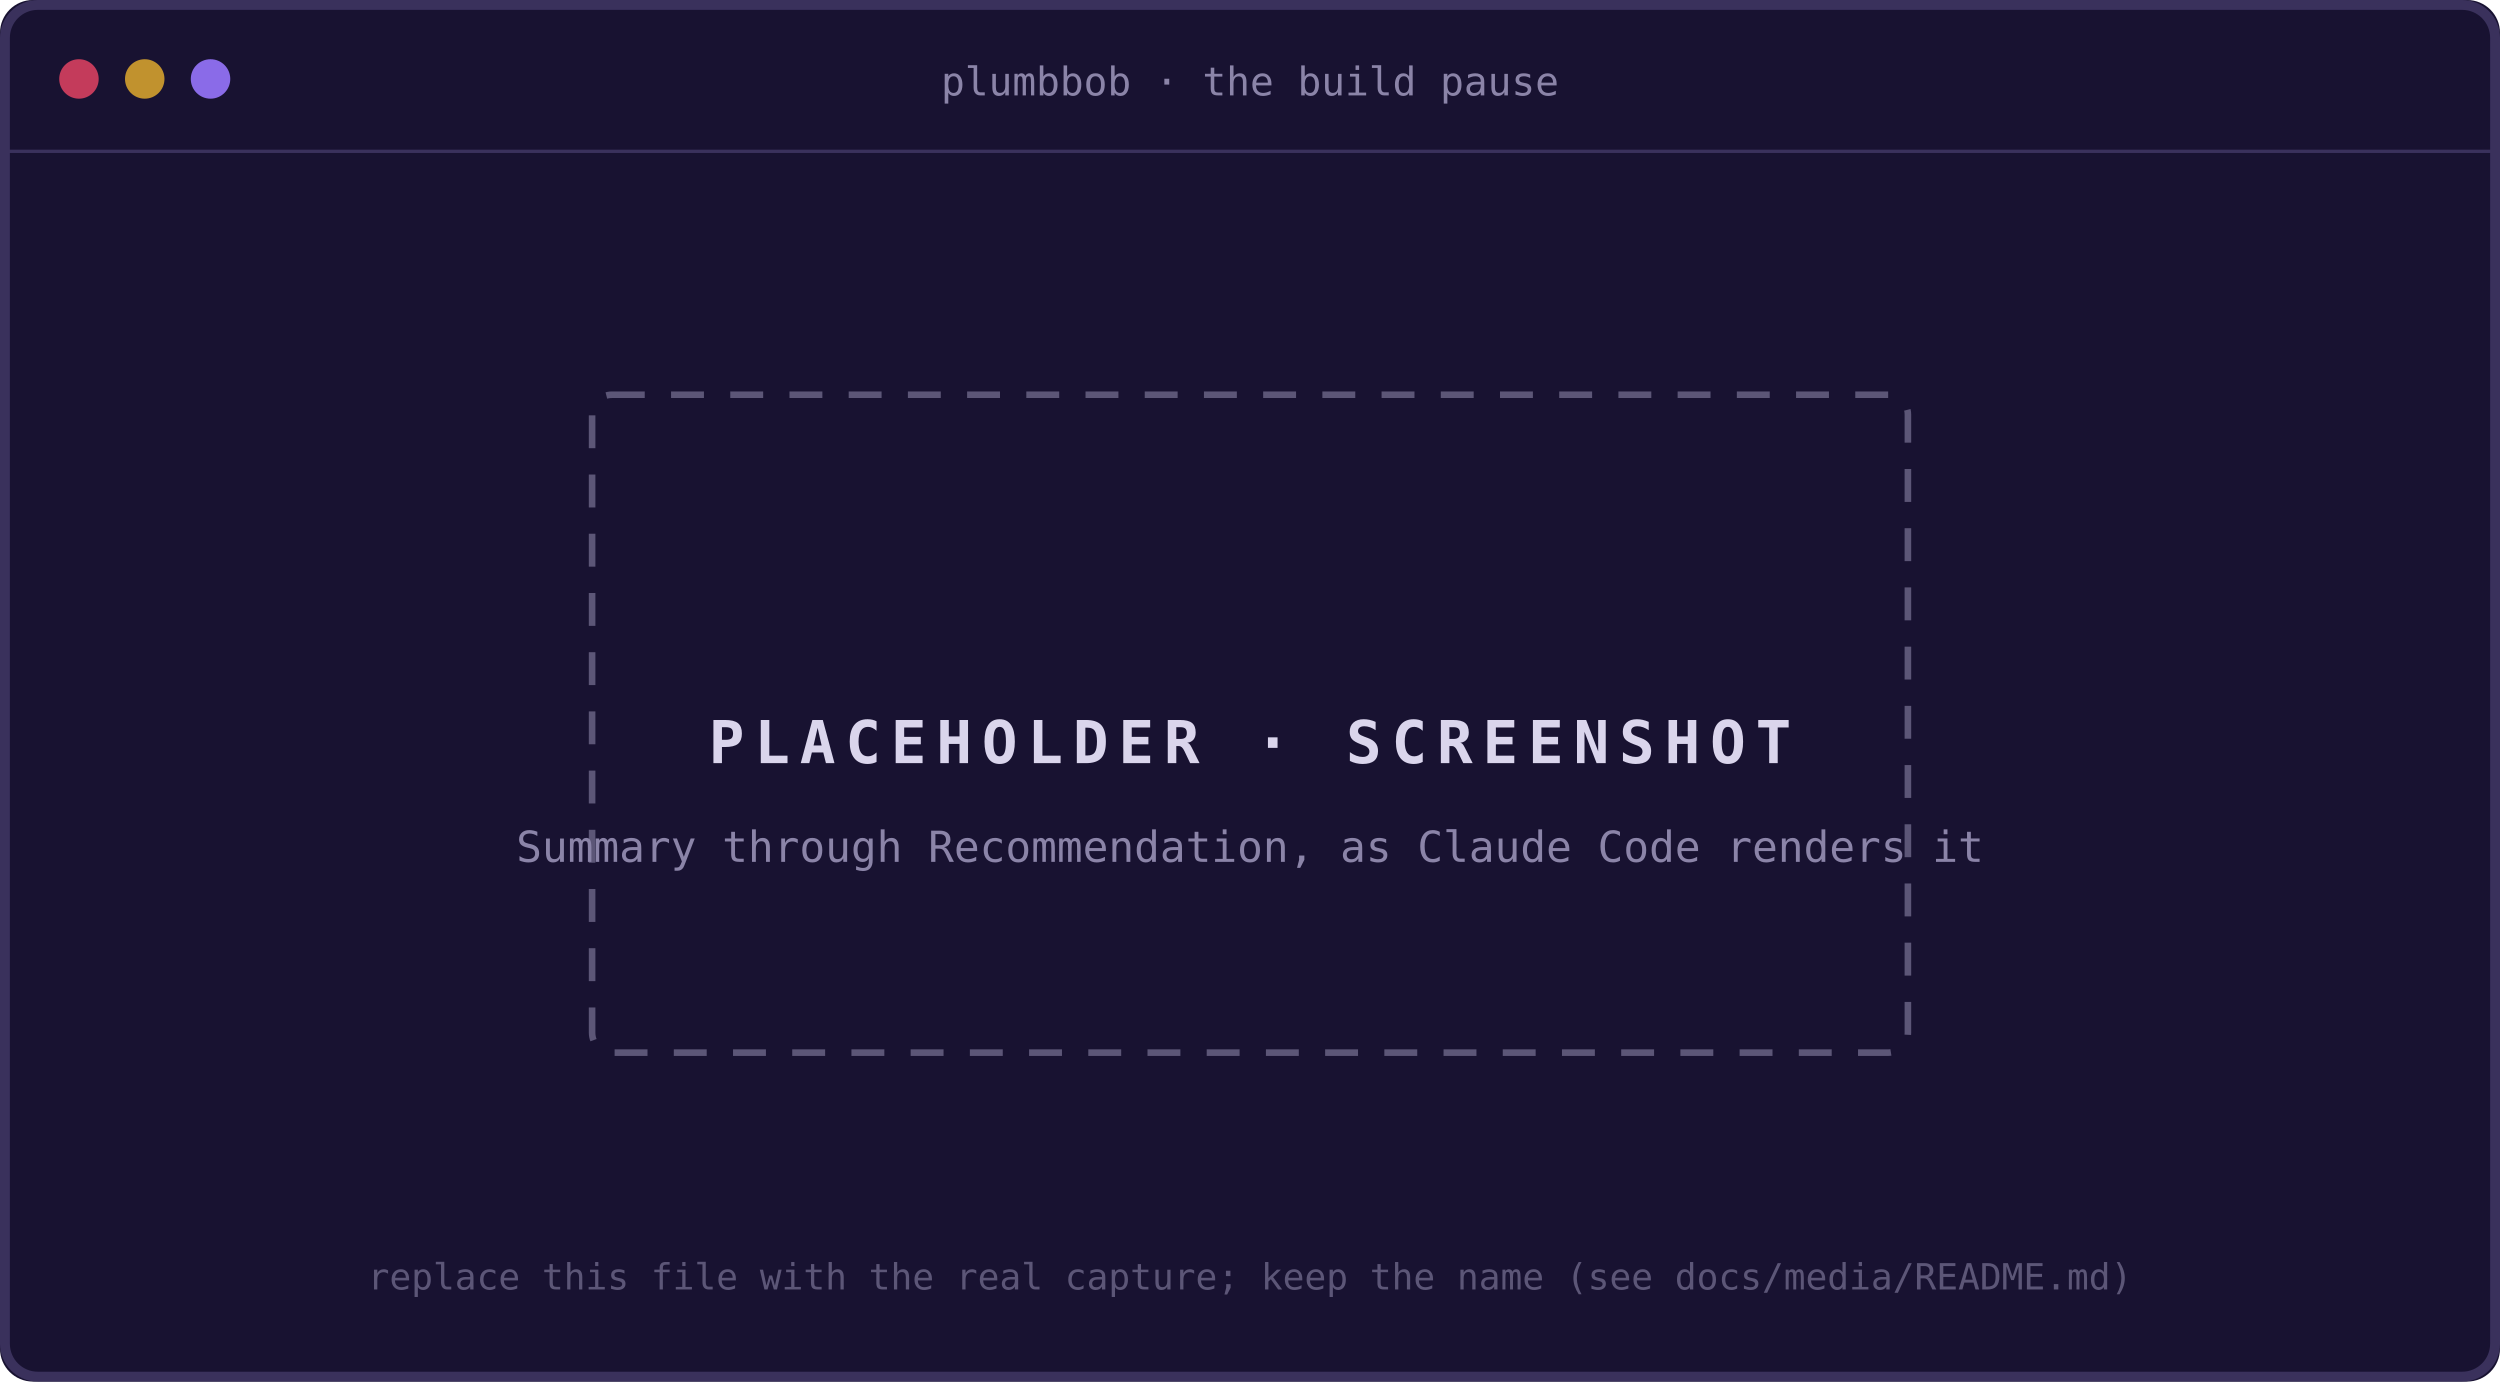
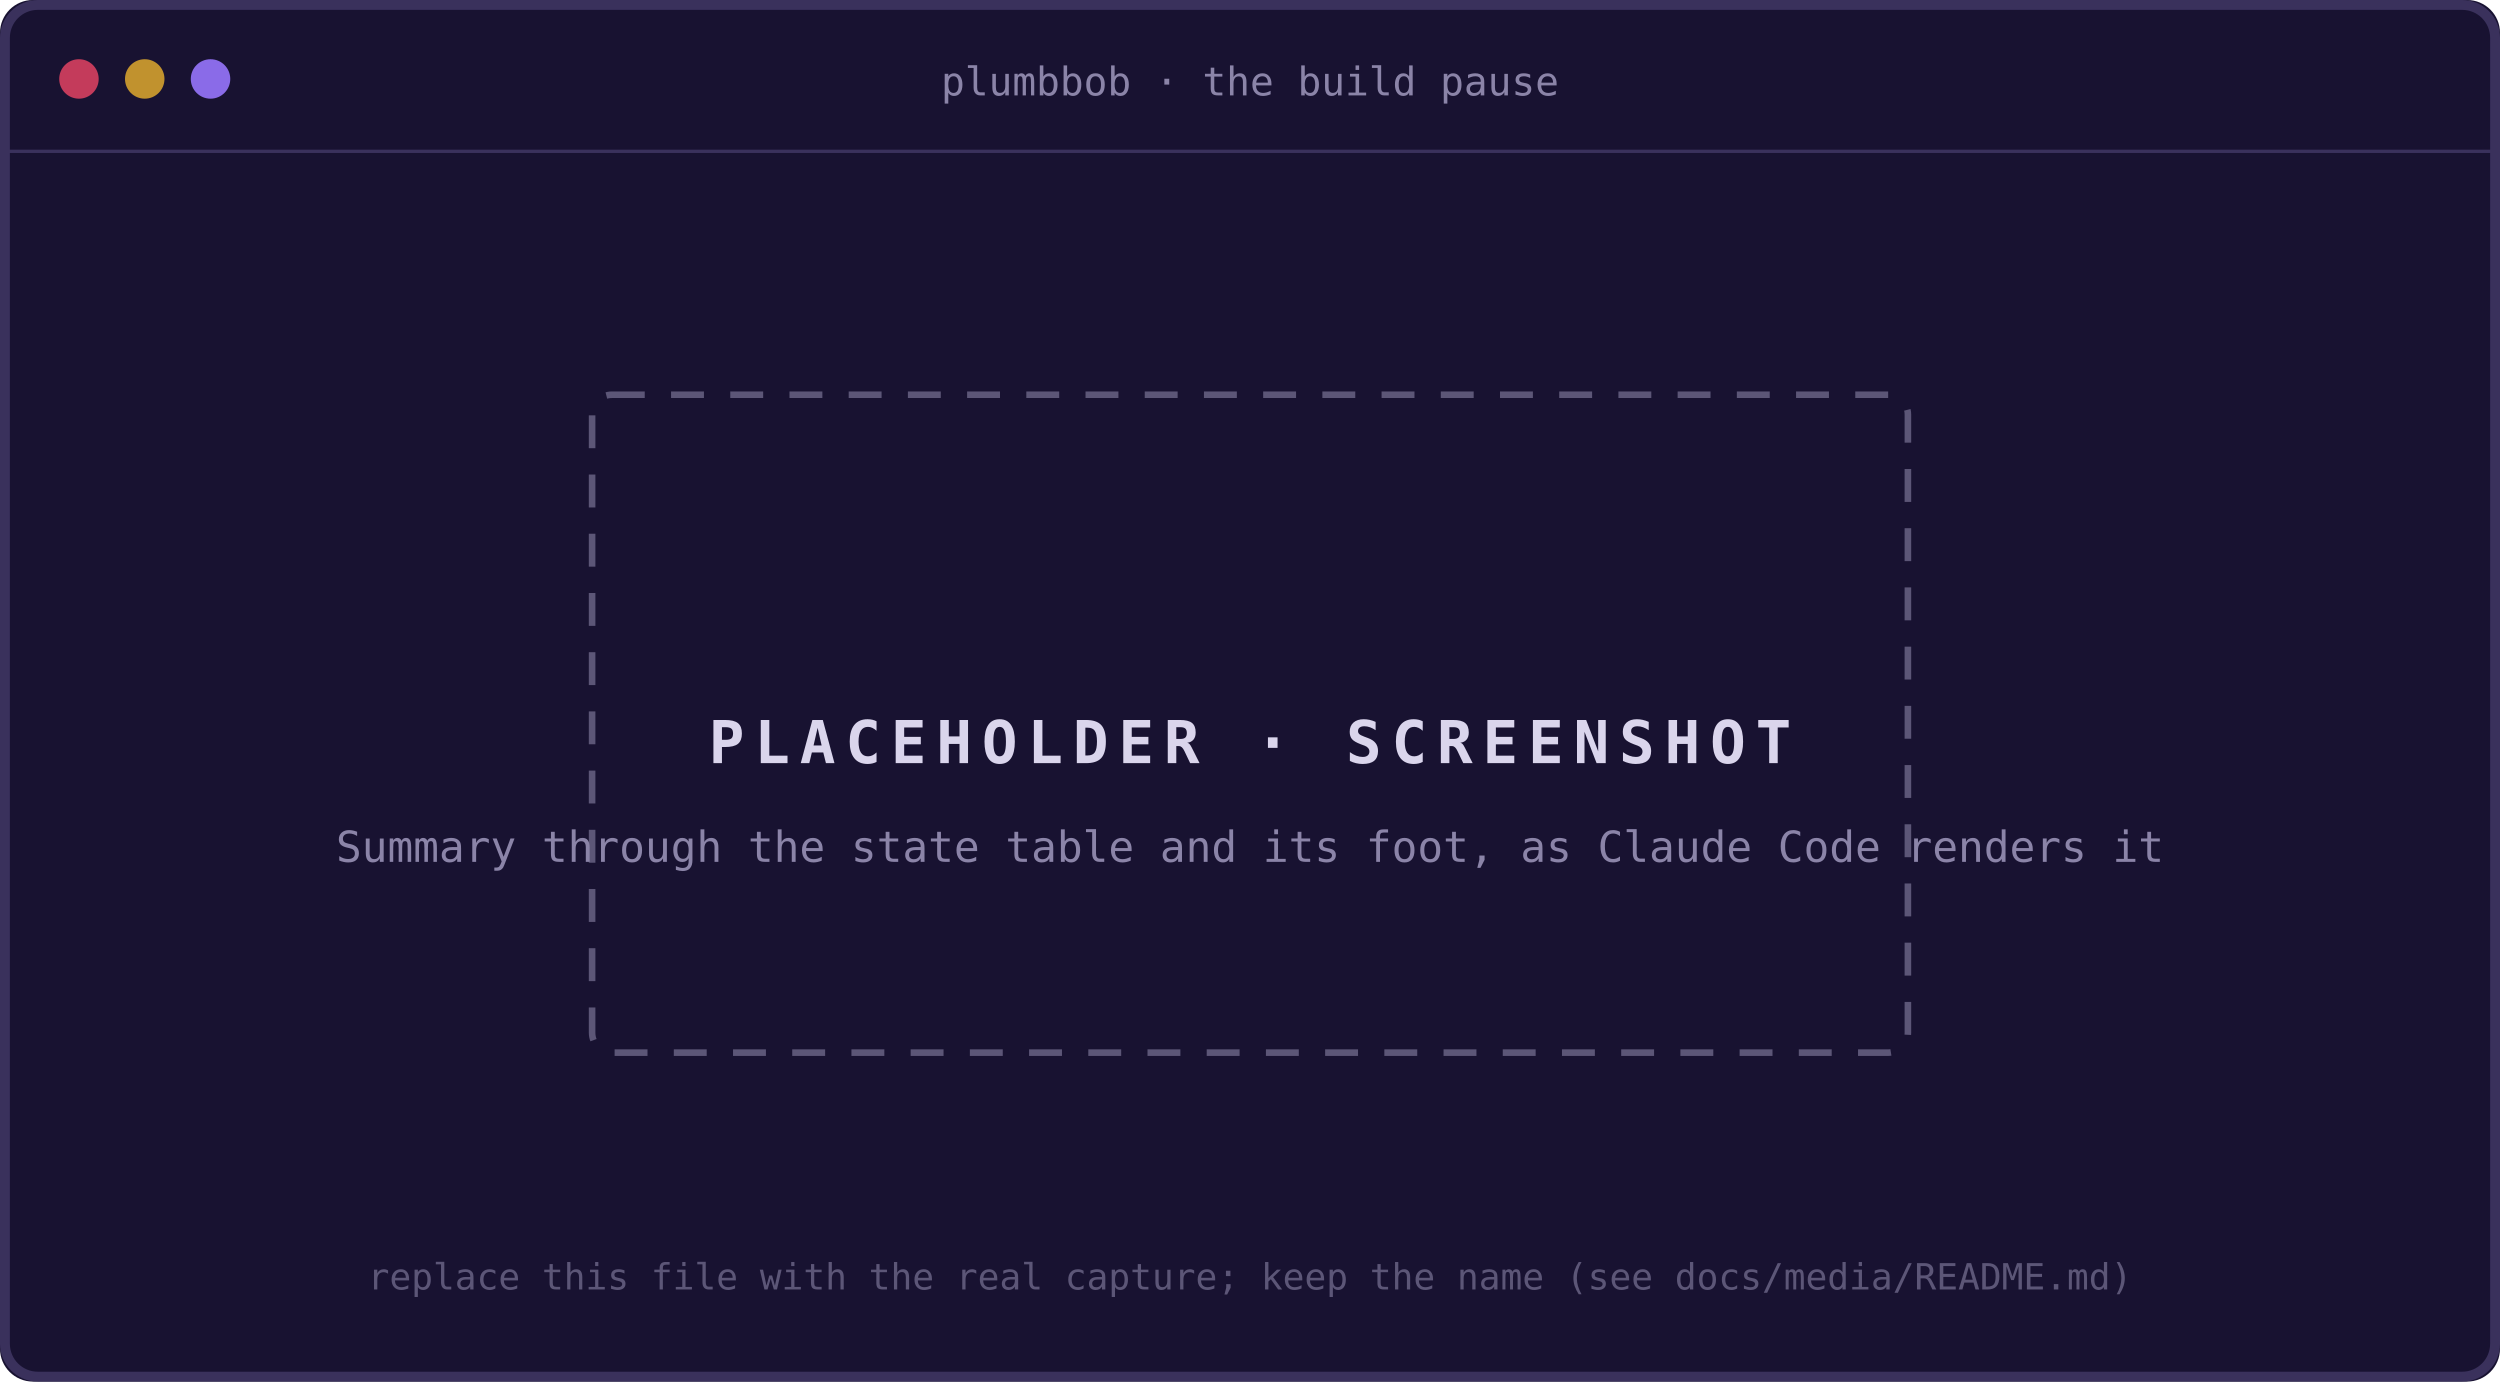
<svg xmlns="http://www.w3.org/2000/svg" viewBox="0 0 760 420" width="760" height="420" font-family="ui-monospace, SFMono-Regular, Menlo, Consolas, monospace">
  <rect width="760" height="420" rx="10" fill="#181231" />
  <rect x="1.5" y="1.5" width="757" height="417" rx="10" fill="none" stroke="#3A315C" stroke-width="3" />
  <circle cx="24" cy="24" r="6" fill="#C43B5B" />
  <circle cx="44" cy="24" r="6" fill="#C1922E" />
  <circle cx="64" cy="24" r="6" fill="#8A6BE8" />
  <text x="380" y="29" text-anchor="middle" fill="#8B84A8" font-size="12">plumbbob · the build pause</text>
  <line x1="0" y1="46" x2="760" y2="46" stroke="#3A315C" stroke-width="1" />
  <rect x="180" y="120" width="400" height="200" rx="6" fill="none" stroke="#5C5677" stroke-width="2" stroke-dasharray="10 8" />
  <text x="380" y="232" text-anchor="middle" fill="#DAD5EC" font-size="18" font-weight="700" letter-spacing="3">PLACEHOLDER · SCREENSHOT</text>
-   <text x="380" y="262" text-anchor="middle" fill="#8B84A8" font-size="13">Summary through Recommendation, as Claude Code renders it</text>
+   <text x="380" y="262" text-anchor="middle" fill="#8B84A8" font-size="13">Summary through the state table and its foot, as Claude Code renders it</text>
  <text x="380" y="392" text-anchor="middle" fill="#5C5677" font-size="11">replace this file with the real capture; keep the name (see docs/media/README.md)</text>
</svg>
